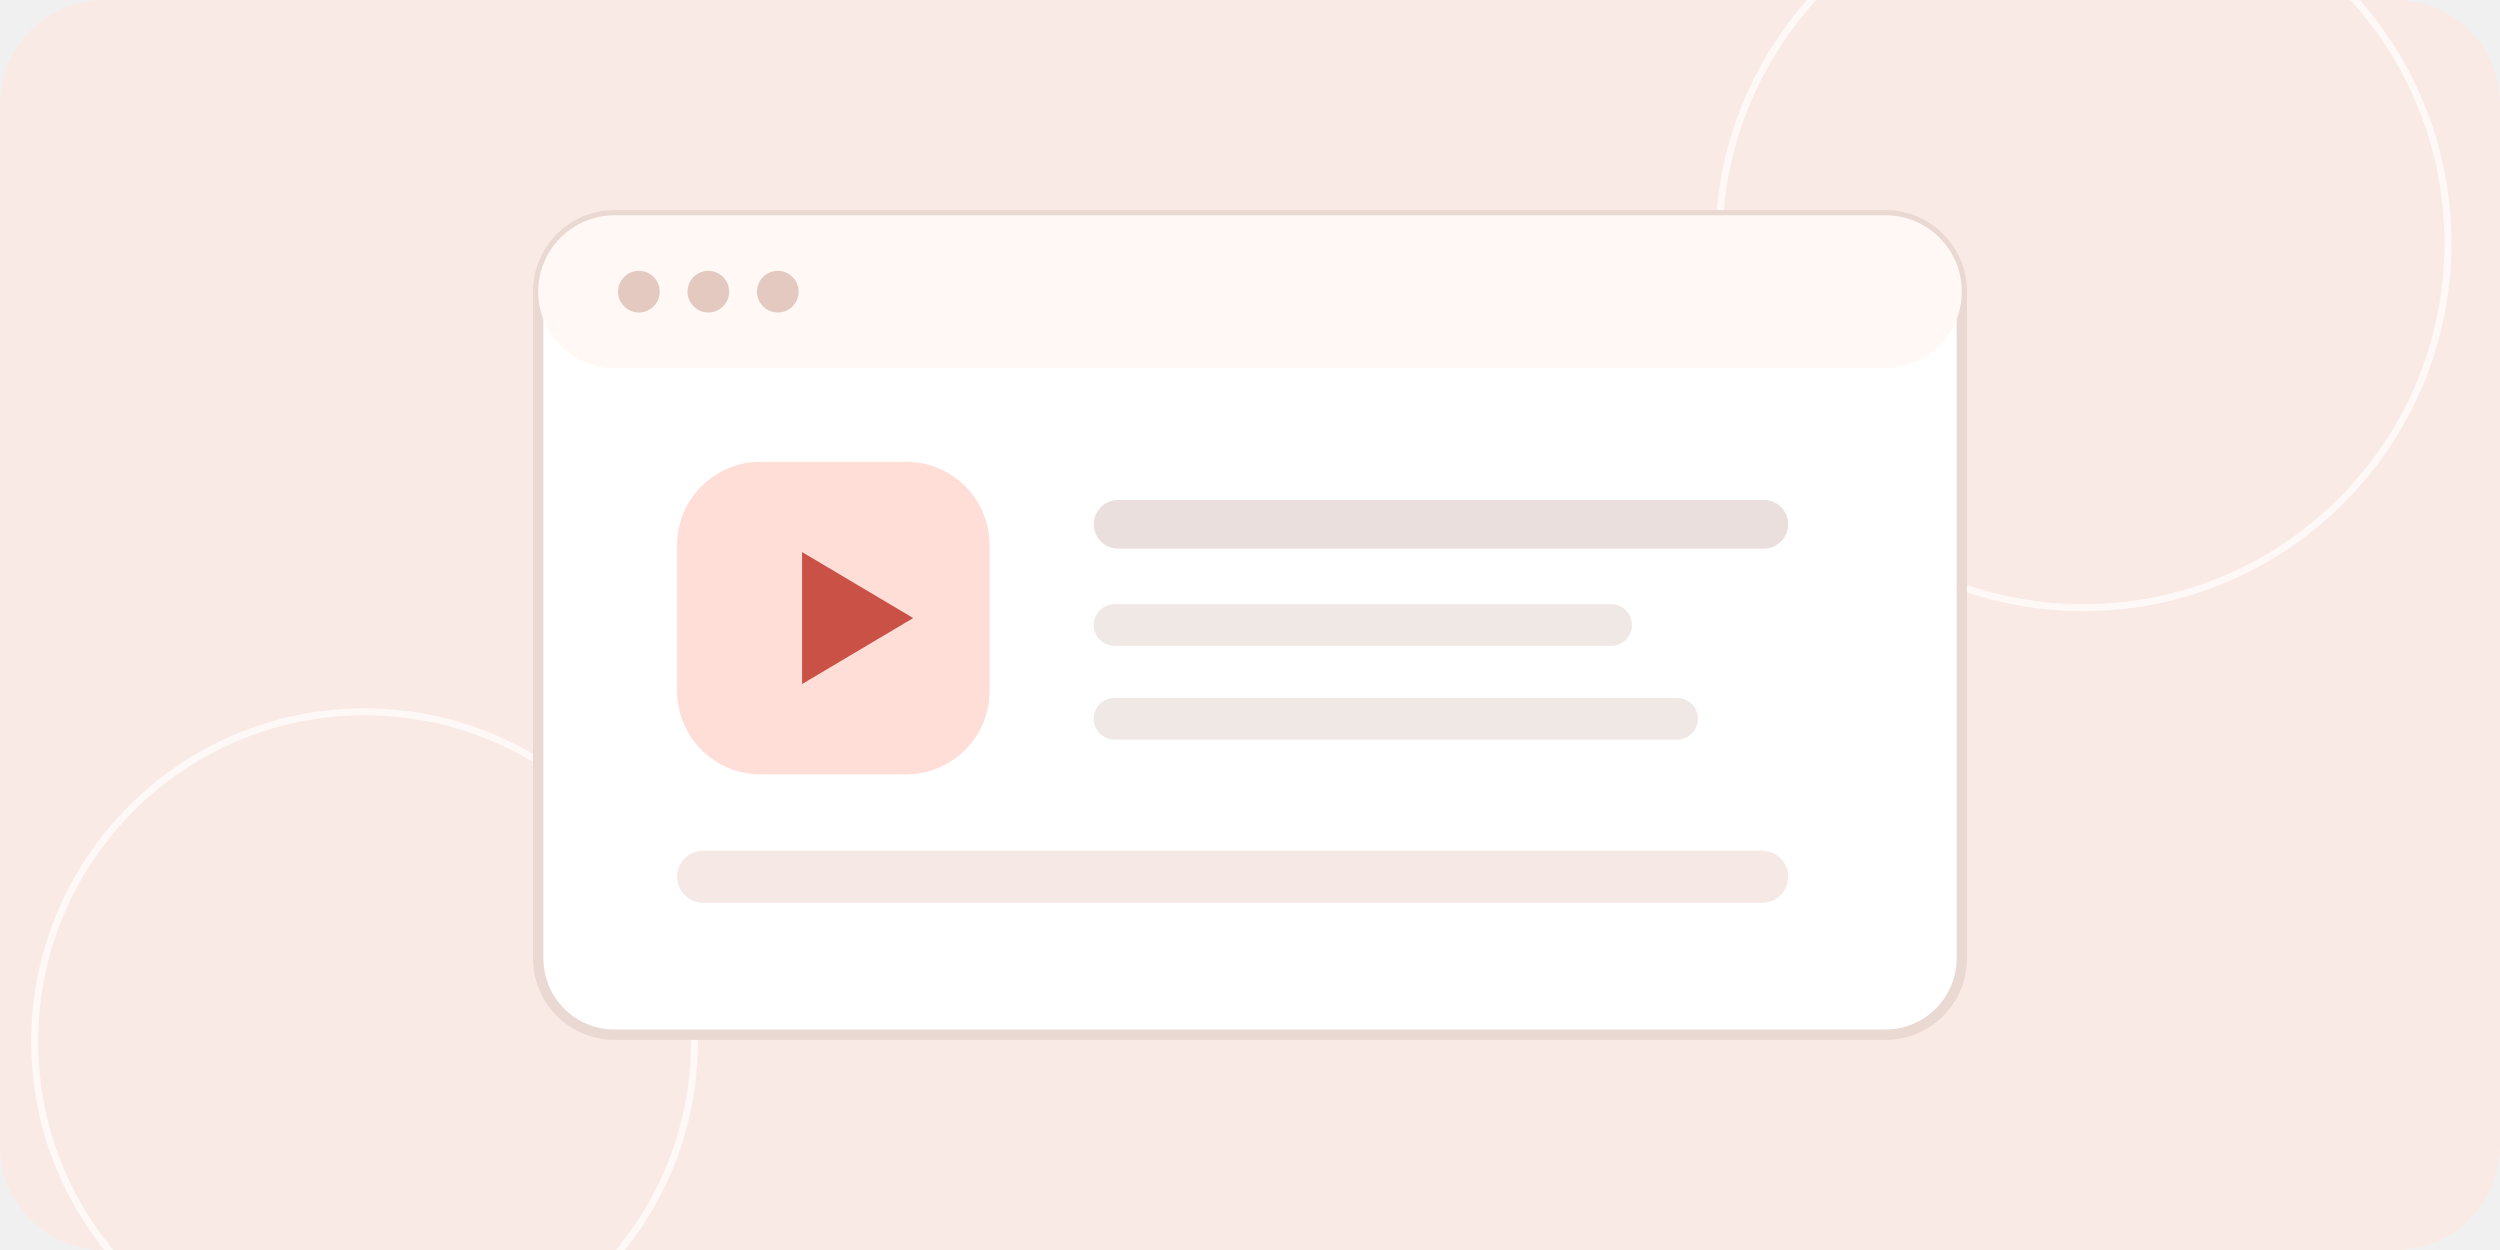
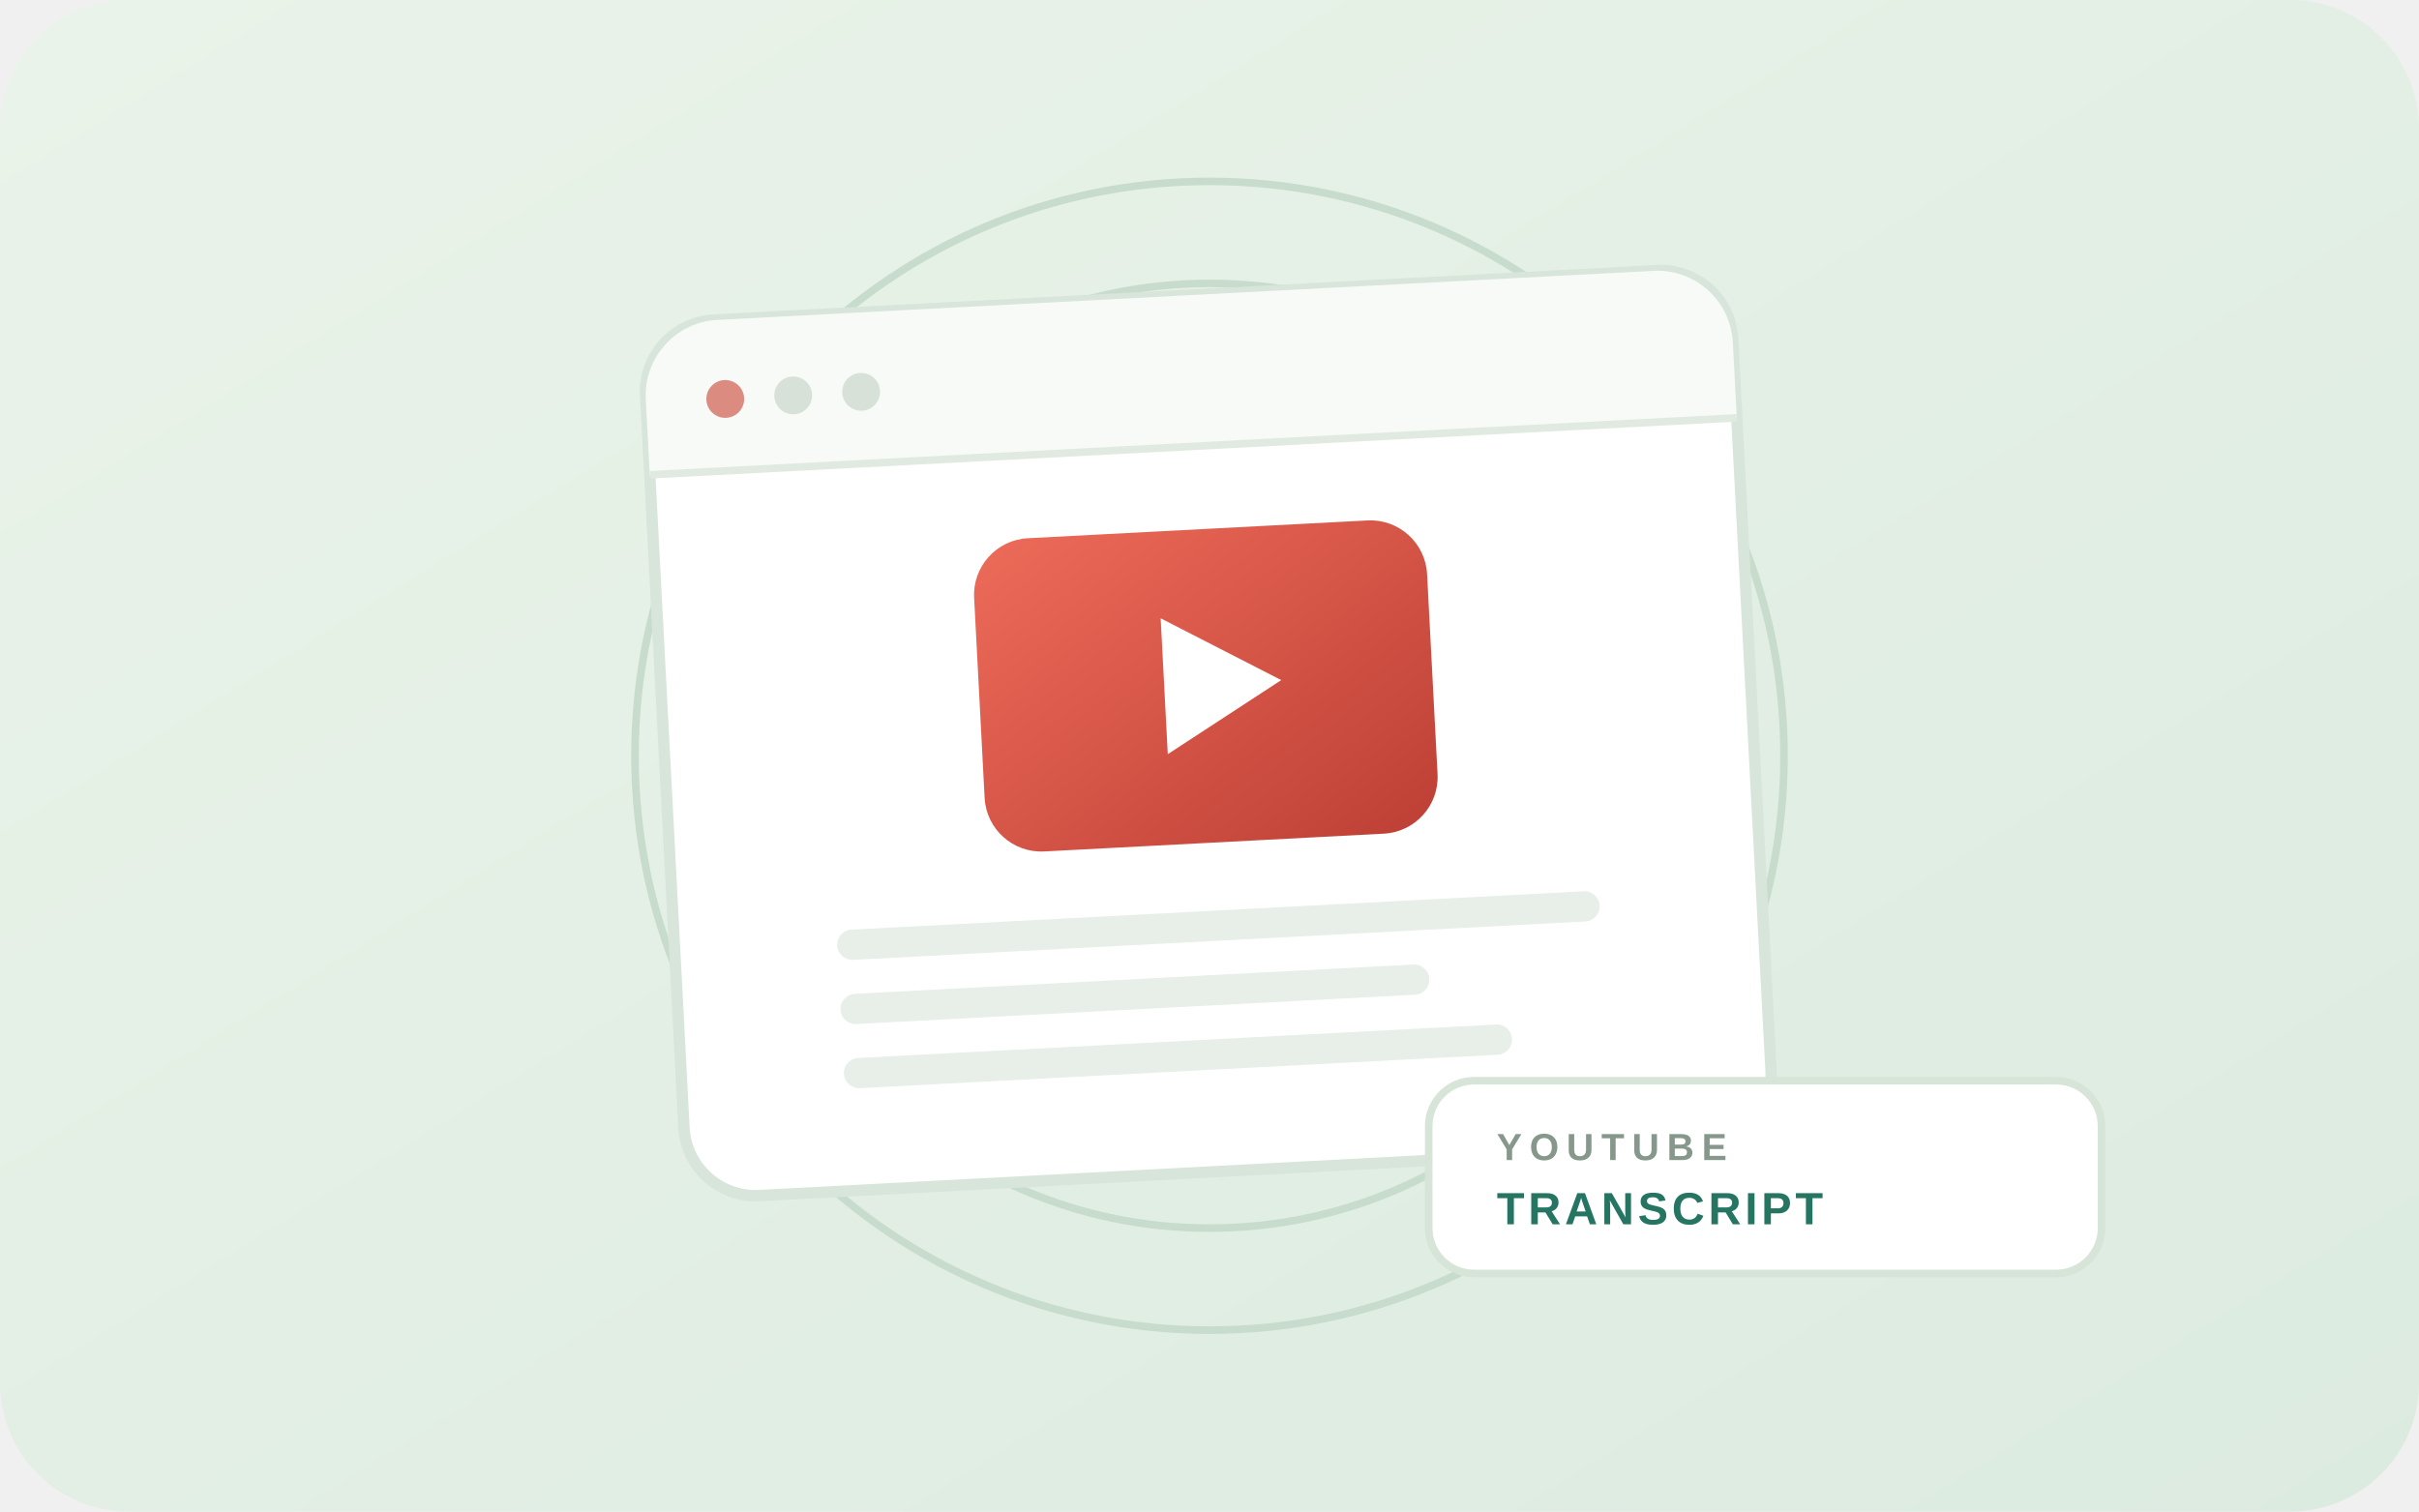
- <svg xmlns="http://www.w3.org/2000/svg" viewBox="0 0 720 360">
-   <rect width="720" height="360" rx="30" fill="#faeae5" />
-   <circle cx="600" cy="70" r="105" fill="none" stroke="#fff" stroke-opacity=".7" stroke-width="2" />
-   <circle cx="105" cy="300" r="95" fill="none" stroke="#fff" stroke-opacity=".7" stroke-width="2" />
-   <rect x="155" y="62" width="410" height="236" rx="22" fill="#fff" stroke="#ead9d3" stroke-width="3" />
-   <rect x="155" y="62" width="410" height="44" rx="22" fill="#fff8f5" />
-   <circle cx="184" cy="84" r="6" fill="#e4c9c1" />
-   <circle cx="204" cy="84" r="6" fill="#e4c9c1" />
-   <circle cx="224" cy="84" r="6" fill="#e4c9c1" />
-   <rect x="195" y="133" width="90" height="90" rx="24" fill="#ffded8" />
-   <path d="M231 159v38l32-19z" fill="#ca5145" />
-   <rect x="315" y="144" width="200" height="14" rx="7" fill="#eadfdc" />
-   <rect x="315" y="174" width="155" height="12" rx="6" fill="#f0e8e5" />
-   <rect x="315" y="201" width="174" height="12" rx="6" fill="#f0e8e5" />
-   <rect x="195" y="245" width="320" height="15" rx="7.5" fill="#f6e9e5" />
+ <svg xmlns="http://www.w3.org/2000/svg" viewBox="0 0 640 400" role="img" aria-labelledby="title desc">
+   <defs>
+     <linearGradient id="bg" x1="0" y1="0" x2="1" y2="1">
+       <stop stop-color="#eaf3e9" />
+       <stop offset="1" stop-color="#dcebe0" />
+     </linearGradient>
+     <linearGradient id="red" x1="0" y1="0" x2="1" y2="1">
+       <stop stop-color="#ed6b59" />
+       <stop offset="1" stop-color="#bd3f35" />
+     </linearGradient>
+   </defs>
+   <rect width="640" height="400" rx="34" fill="url(#bg)" />
+   <circle cx="320" cy="200" r="152" fill="none" stroke="#c8dccd" stroke-width="2" />
+   <circle cx="320" cy="200" r="125" fill="none" stroke="#c8dccd" stroke-width="2" />
+   <g transform="rotate(-3 320 200)">
+     <rect x="176" y="78" width="288" height="232" rx="19" fill="#fff" stroke="#d8e5da" stroke-width="3" />
+     <path d="M176 98a20 20 0 0 1 20-20h248a20 20 0 0 1 20 20v20H176z" fill="#f7faf6" />
+     <path d="M176 118h288" stroke="#e1eae1" stroke-width="2" />
+     <circle cx="197" cy="99" r="5" fill="#db8b7f" />
+     <circle cx="215" cy="99" r="5" fill="#d7e1d8" />
+     <circle cx="233" cy="99" r="5" fill="#d7e1d8" />
+     <rect x="260" y="140" width="120" height="83" rx="15" fill="url(#red)" />
+     <path d="m309 163 31 18-31 18z" fill="#fff" />
+     <rect x="219" y="241" width="202" height="8" rx="4" fill="#e8eee8" />
+     <rect x="219" y="258" width="156" height="8" rx="4" fill="#e8eee8" />
+     <rect x="219" y="275" width="177" height="8" rx="4" fill="#e8eee8" />
+   </g>
+   <rect x="378" y="286" width="178" height="51" rx="12" fill="#fff" stroke="#d7e4d8" stroke-width="2" />
+   <text x="396" y="307" font-family="Arial,sans-serif" font-size="10" font-weight="700" letter-spacing="2" fill="#86978b">YOUTUBE</text>
+   <text x="396" y="324" font-family="Arial,sans-serif" font-size="12" font-weight="800" letter-spacing="1" fill="#267563">TRANSCRIPT</text>
</svg>
